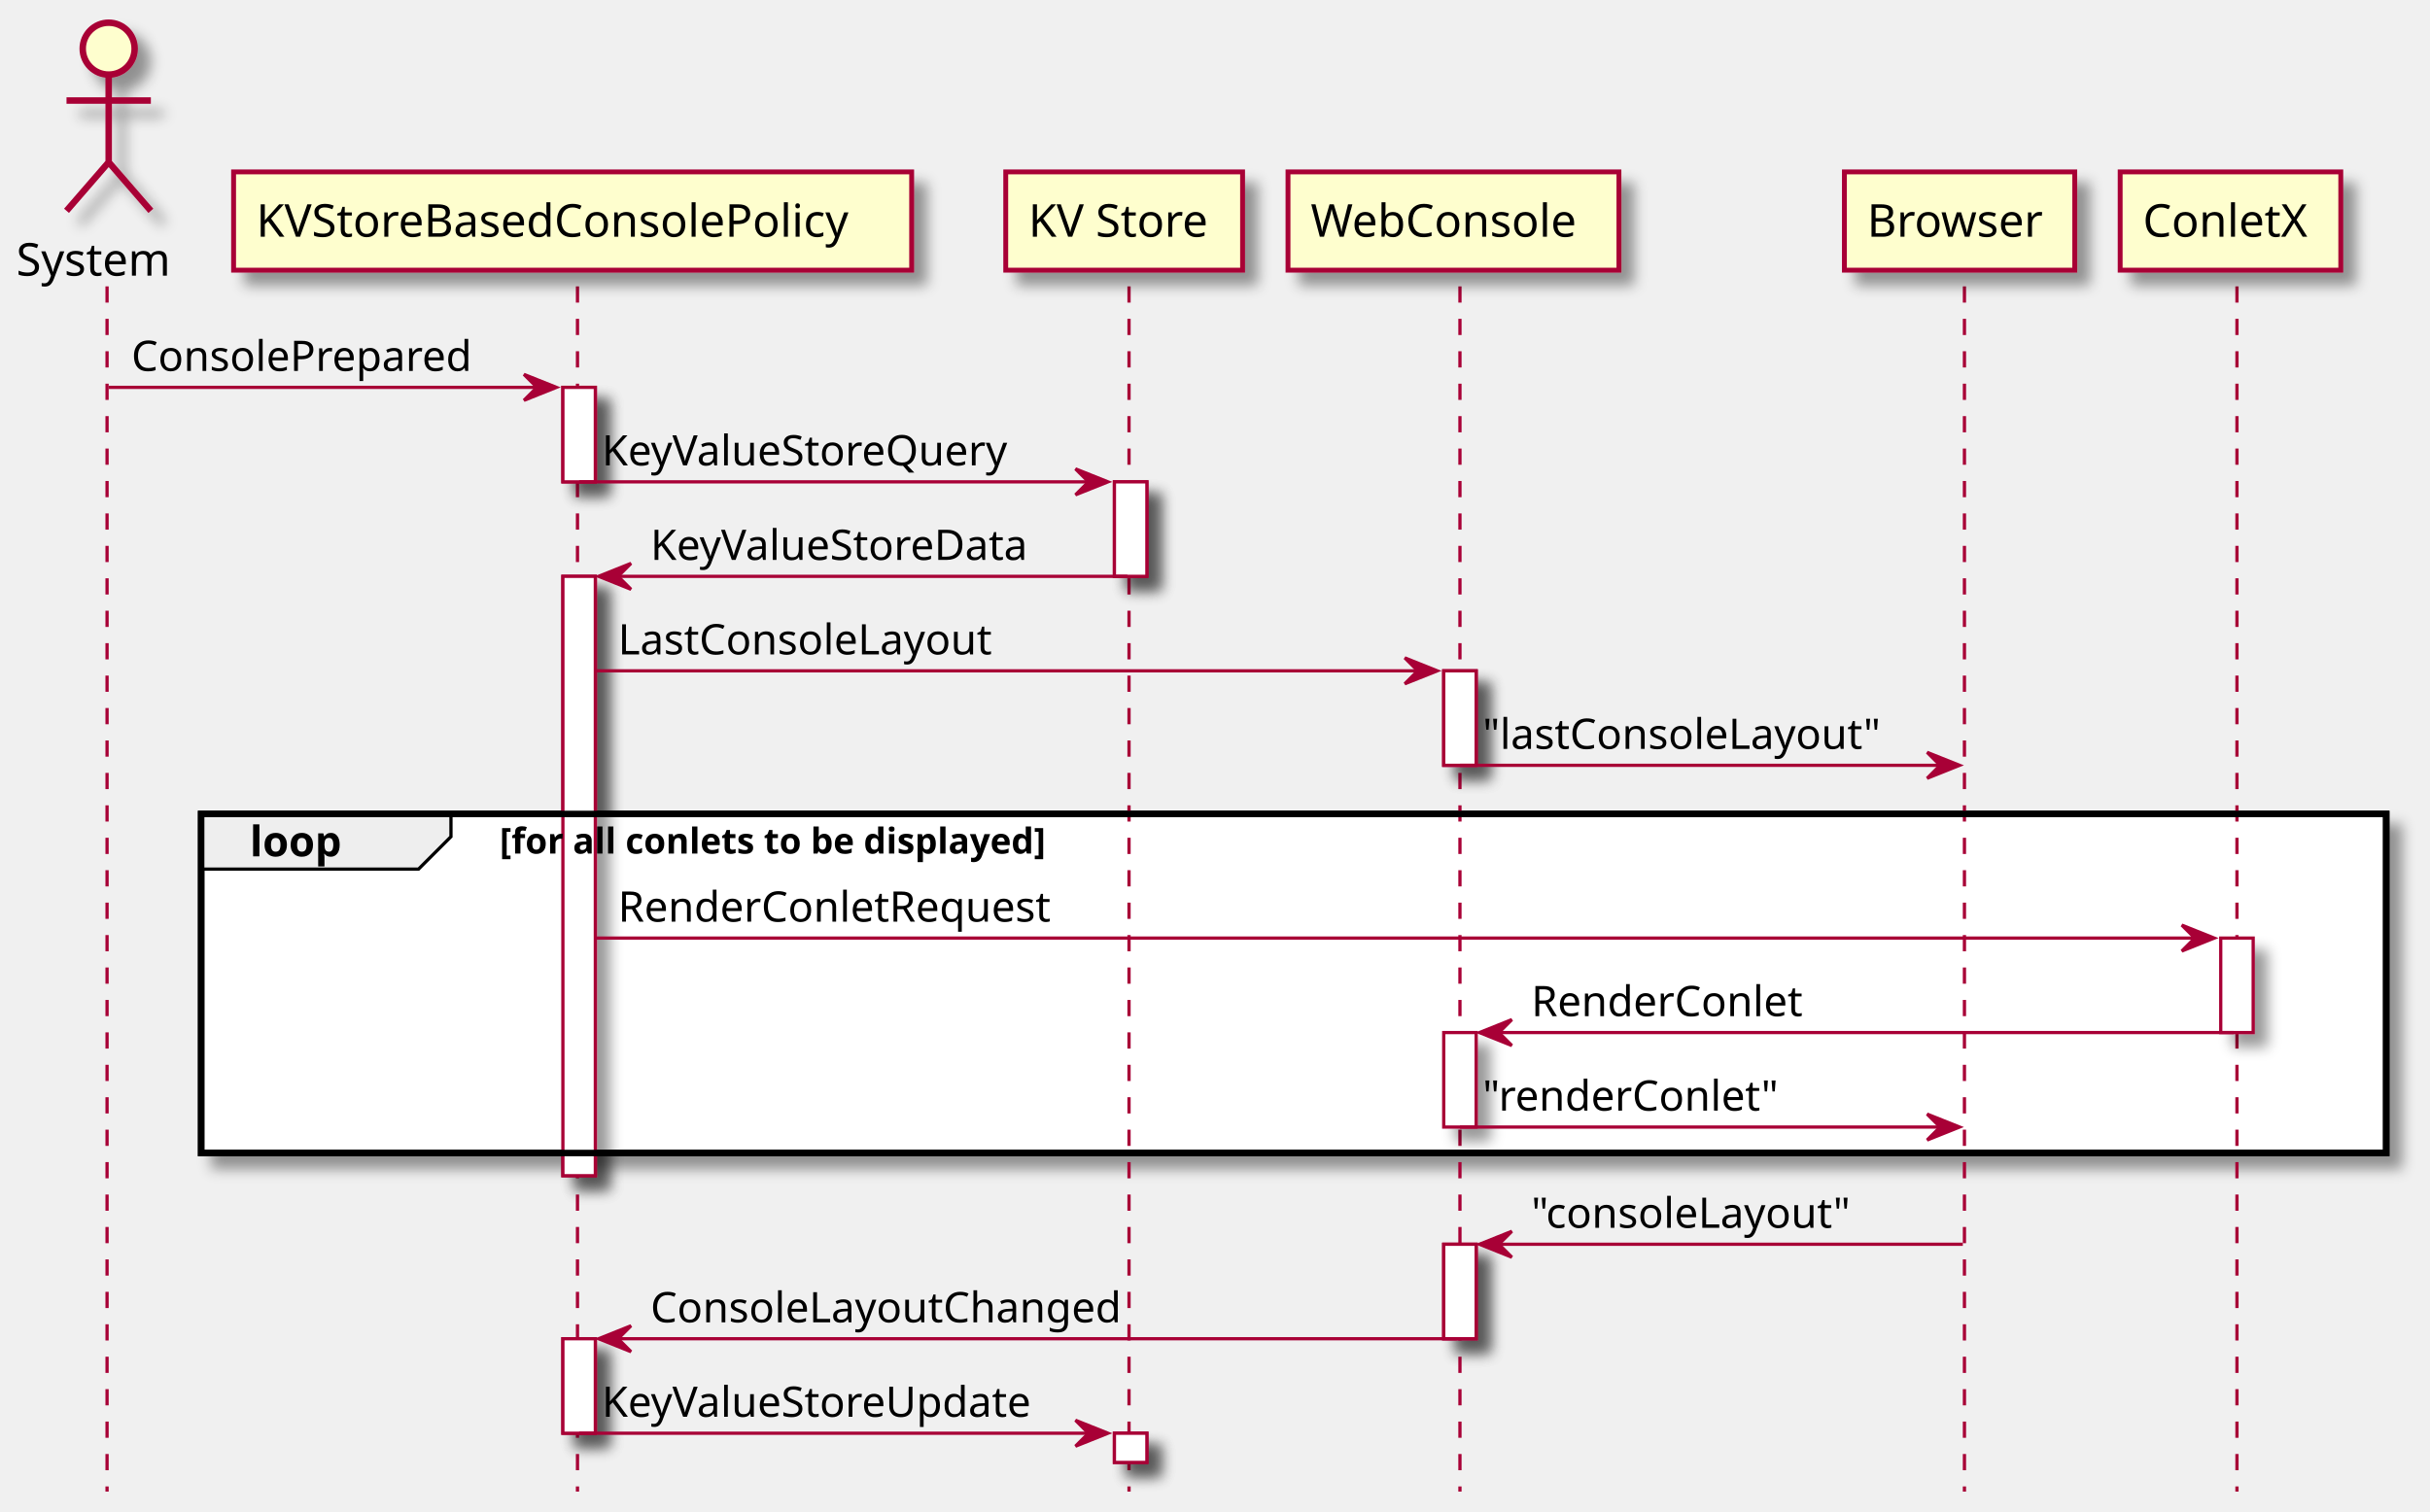
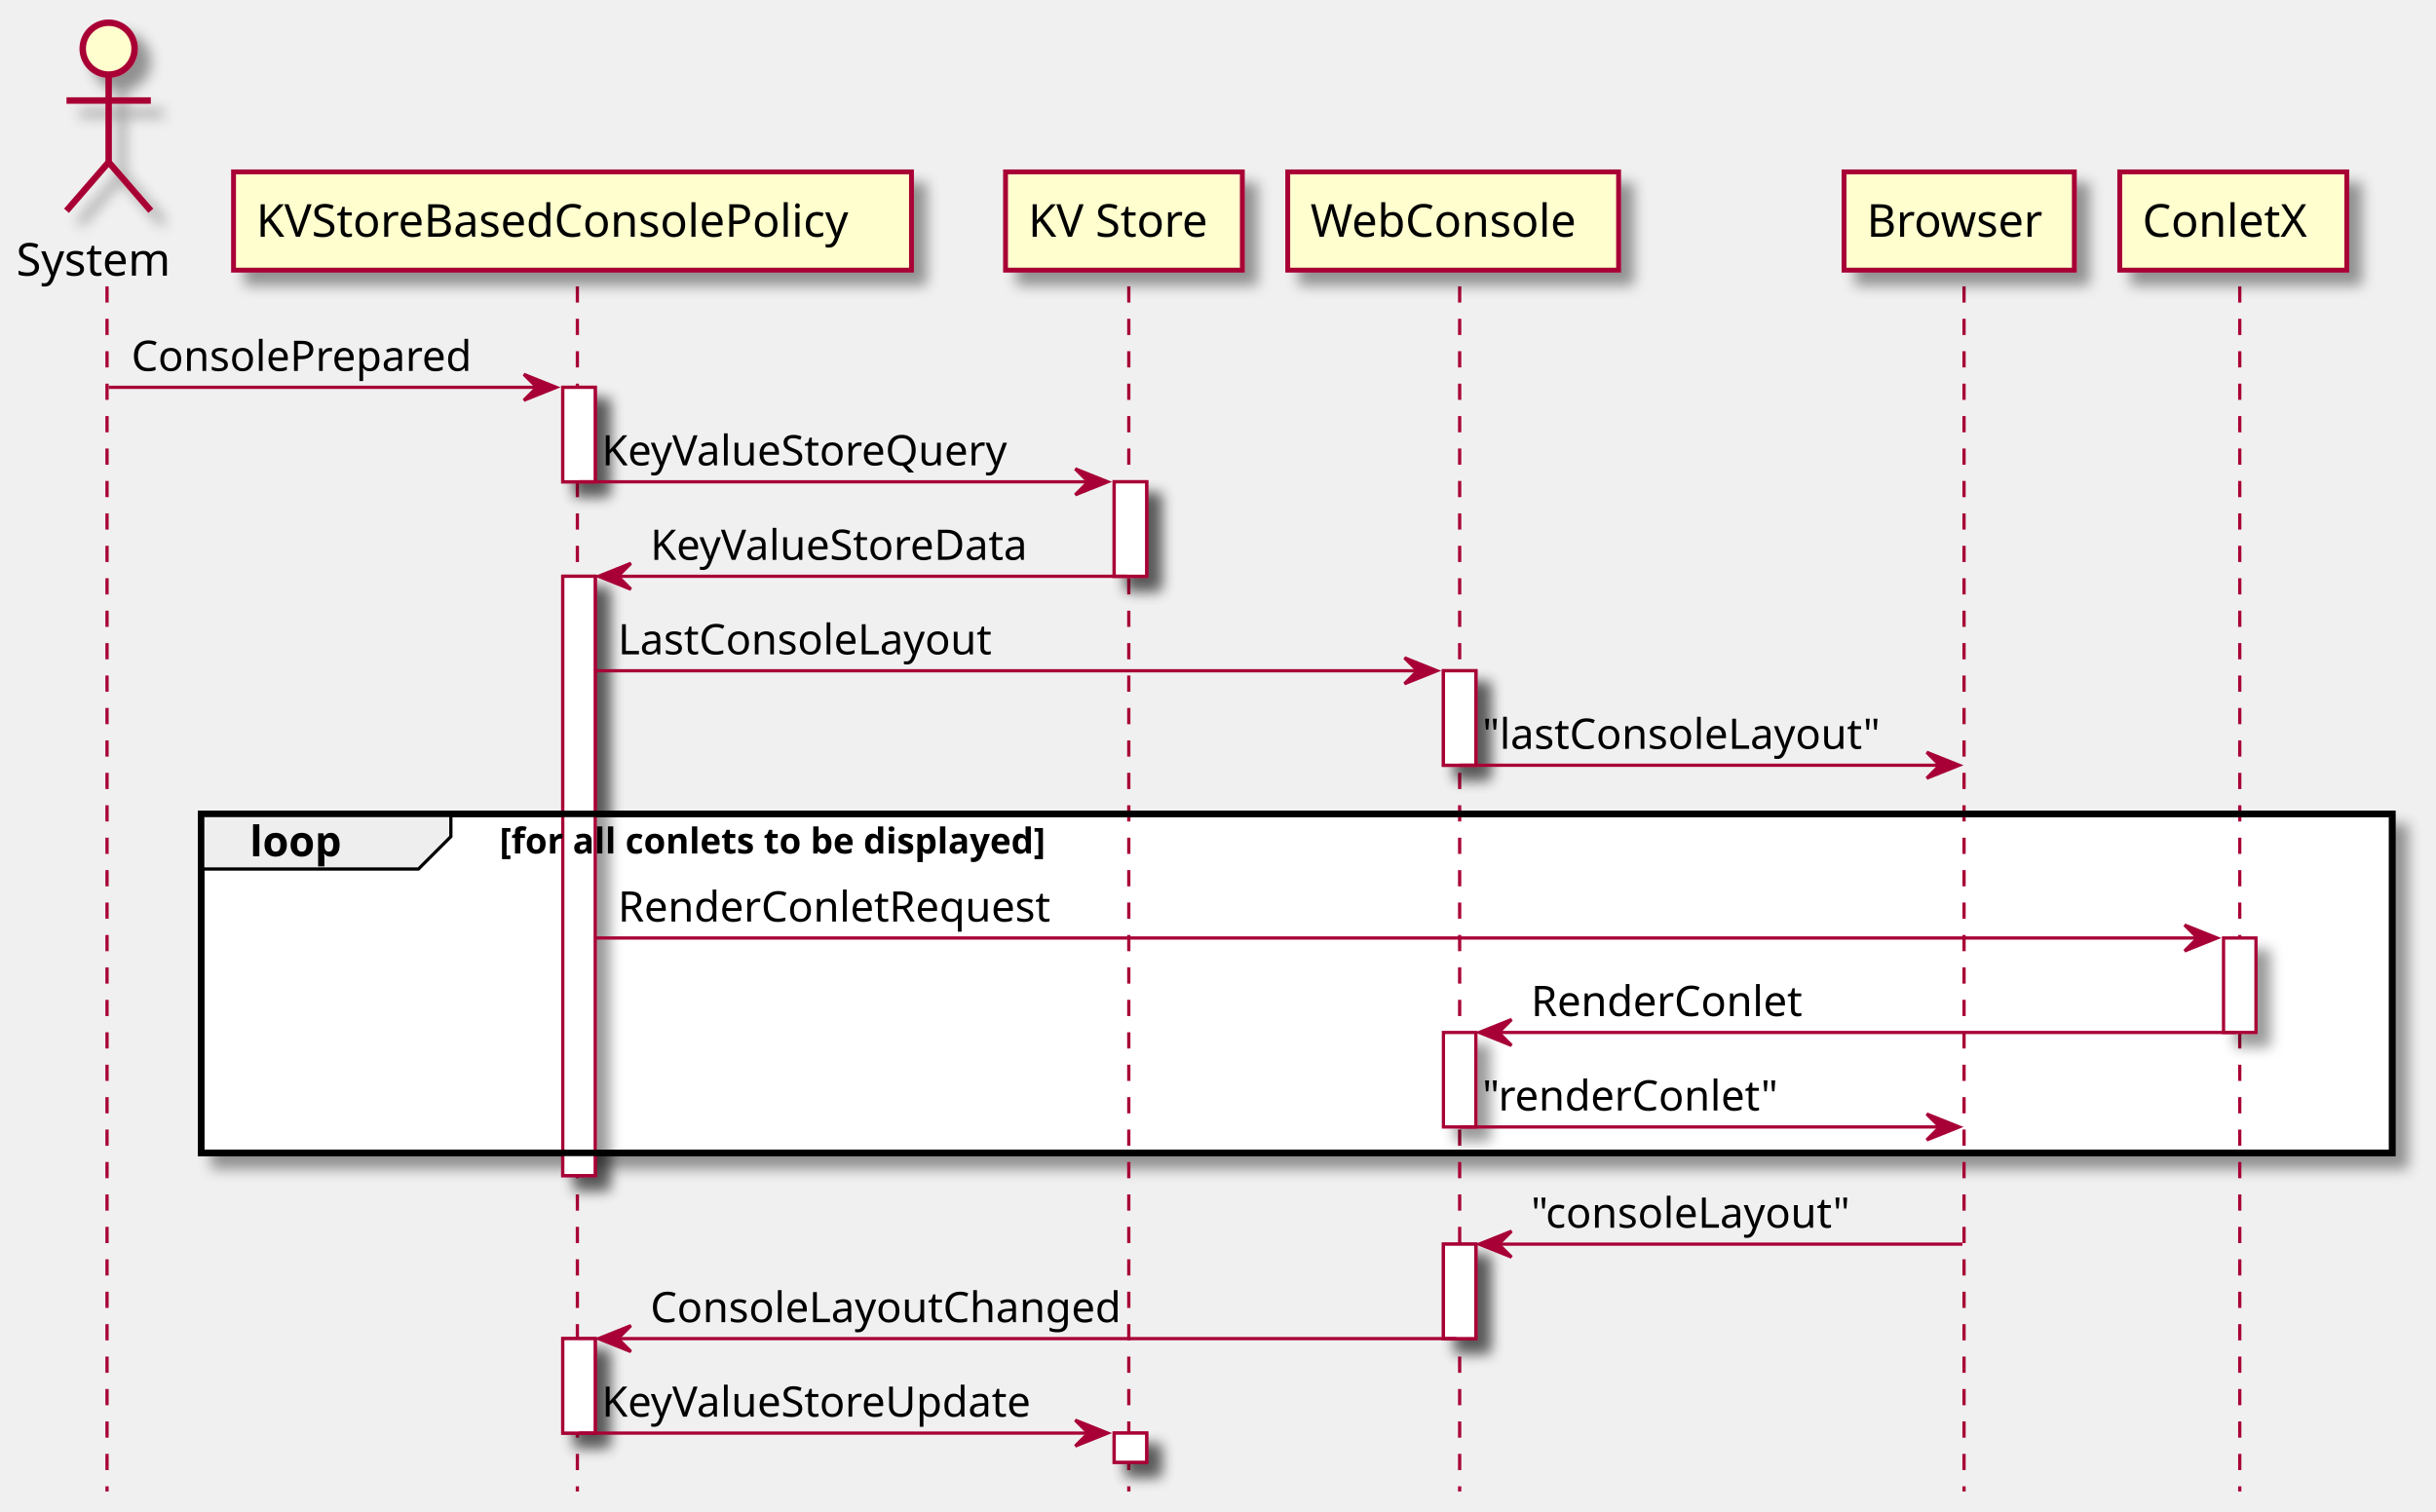
- <svg xmlns="http://www.w3.org/2000/svg" contentScriptType="application/ecmascript" contentStyleType="text/css" height="466px" preserveAspectRatio="none" style="width:749px;height:466px;background:#FFFFFF;" version="1.1" viewBox="0 0 749 466" width="749px" zoomAndPan="magnify">
+ <svg xmlns="http://www.w3.org/2000/svg" contentScriptType="application/ecmascript" contentStyleType="text/css" height="466px" preserveAspectRatio="none" style="width:751px;height:466px;background:#FFFFFF;" version="1.1" viewBox="0 0 751 466" width="751px" zoomAndPan="magnify">
  <defs>
    <filter height="300%" id="f1cdrvw1q1cymn" width="300%" x="-1" y="-1">
      <feGaussianBlur result="blurOut" stdDeviation="2.0" />
      <feColorMatrix in="blurOut" result="blurOut2" type="matrix" values="0 0 0 0 0 0 0 0 0 0 0 0 0 0 0 0 0 0 .4 0" />
      <feOffset dx="4.0" dy="4.0" in="blurOut2" result="blurOut3" />
      <feBlend in="SourceGraphic" in2="blurOut3" mode="normal" />
    </filter>
  </defs>
  <g>
    <rect fill="#FFFFFF" filter="url(#f1cdrvw1q1cymn)" height="29.133" style="stroke:#A80036;stroke-width:1.0;" width="10" x="173.5" y="119.43" />
    <rect fill="#FFFFFF" filter="url(#f1cdrvw1q1cymn)" height="184.797" style="stroke:#A80036;stroke-width:1.0;" width="10" x="173.5" y="177.695" />
    <rect fill="#FFFFFF" filter="url(#f1cdrvw1q1cymn)" height="29.133" style="stroke:#A80036;stroke-width:1.0;" width="10" x="173.5" y="412.758" />
    <rect fill="#FFFFFF" filter="url(#f1cdrvw1q1cymn)" height="29.133" style="stroke:#A80036;stroke-width:1.0;" width="10" x="343.5" y="148.562" />
    <rect fill="#FFFFFF" filter="url(#f1cdrvw1q1cymn)" height="9" style="stroke:#A80036;stroke-width:1.0;" width="10" x="343.5" y="441.891" />
    <rect fill="#FFFFFF" filter="url(#f1cdrvw1q1cymn)" height="29.133" style="stroke:#A80036;stroke-width:1.0;" width="10" x="445" y="206.828" />
    <rect fill="#FFFFFF" filter="url(#f1cdrvw1q1cymn)" height="29.133" style="stroke:#A80036;stroke-width:1.0;" width="10" x="445" y="318.359" />
    <rect fill="#FFFFFF" filter="url(#f1cdrvw1q1cymn)" height="29.133" style="stroke:#A80036;stroke-width:1.0;" width="10" x="445" y="383.625" />
-     <rect fill="#FFFFFF" filter="url(#f1cdrvw1q1cymn)" height="29.133" style="stroke:#A80036;stroke-width:1.0;" width="10" x="684.5" y="289.227" />
-     <rect fill="#FFFFFF" filter="url(#f1cdrvw1q1cymn)" height="104.531" style="stroke:#000000;stroke-width:2.0;" width="673.5" x="62" y="250.961" />
+     <rect fill="#FFFFFF" filter="url(#f1cdrvw1q1cymn)" height="29.133" style="stroke:#A80036;stroke-width:1.0;" width="10" x="685.5" y="289.227" />
+     <rect fill="#FFFFFF" filter="url(#f1cdrvw1q1cymn)" height="104.531" style="stroke:#000000;stroke-width:2.0;" width="675.5" x="62" y="250.961" />
    <line style="stroke:#A80036;stroke-width:1.0;stroke-dasharray:5.0,5.0;" x1="33" x2="33" y1="88.297" y2="459.891" />
    <line style="stroke:#A80036;stroke-width:1.0;stroke-dasharray:5.0,5.0;" x1="178" x2="178" y1="88.297" y2="459.891" />
    <line style="stroke:#A80036;stroke-width:1.0;stroke-dasharray:5.0,5.0;" x1="348" x2="348" y1="88.297" y2="459.891" />
    <line style="stroke:#A80036;stroke-width:1.0;stroke-dasharray:5.0,5.0;" x1="450" x2="450" y1="88.297" y2="459.891" />
    <line style="stroke:#A80036;stroke-width:1.0;stroke-dasharray:5.0,5.0;" x1="605.5" x2="605.5" y1="88.297" y2="459.891" />
-     <line style="stroke:#A80036;stroke-width:1.0;stroke-dasharray:5.0,5.0;" x1="689.5" x2="689.5" y1="88.297" y2="459.891" />
+     <line style="stroke:#A80036;stroke-width:1.0;stroke-dasharray:5.0,5.0;" x1="690.5" x2="690.5" y1="88.297" y2="459.891" />
    <text fill="#000000" font-family="sans-serif" font-size="14" lengthAdjust="spacing" textLength="51" x="5" y="84.995">System</text>
    <ellipse cx="33.5" cy="15" fill="#FEFECE" filter="url(#f1cdrvw1q1cymn)" rx="8" ry="8" style="stroke:#A80036;stroke-width:2.0;" />
    <path d="M33.5,23 L33.5,50 M20.5,31 L46.5,31 M33.5,50 L20.5,65 M33.5,50 L46.5,65 " fill="none" filter="url(#f1cdrvw1q1cymn)" style="stroke:#A80036;stroke-width:2.0;" />
    <rect fill="#FEFECE" filter="url(#f1cdrvw1q1cymn)" height="30.297" style="stroke:#A80036;stroke-width:1.5;" width="209" x="72" y="53" />
    <text fill="#000000" font-family="sans-serif" font-size="14" lengthAdjust="spacing" textLength="195" x="79" y="72.995">KVStoreBasedConsolePolicy</text>
    <rect fill="#FEFECE" filter="url(#f1cdrvw1q1cymn)" height="30.297" style="stroke:#A80036;stroke-width:1.5;" width="73" x="310" y="53" />
    <text fill="#000000" font-family="sans-serif" font-size="14" lengthAdjust="spacing" textLength="59" x="317" y="72.995">KV Store</text>
    <rect fill="#FEFECE" filter="url(#f1cdrvw1q1cymn)" height="30.297" style="stroke:#A80036;stroke-width:1.5;" width="102" x="397" y="53" />
    <text fill="#000000" font-family="sans-serif" font-size="14" lengthAdjust="spacing" textLength="88" x="404" y="72.995">WebConsole</text>
    <rect fill="#FEFECE" filter="url(#f1cdrvw1q1cymn)" height="30.297" style="stroke:#A80036;stroke-width:1.5;" width="71" x="568.5" y="53" />
    <text fill="#000000" font-family="sans-serif" font-size="14" lengthAdjust="spacing" textLength="57" x="575.5" y="72.995">Browser</text>
-     <rect fill="#FEFECE" filter="url(#f1cdrvw1q1cymn)" height="30.297" style="stroke:#A80036;stroke-width:1.5;" width="68" x="653.5" y="53" />
-     <text fill="#000000" font-family="sans-serif" font-size="14" lengthAdjust="spacing" textLength="54" x="660.5" y="72.995">ConletX</text>
+     <rect fill="#FEFECE" filter="url(#f1cdrvw1q1cymn)" height="30.297" style="stroke:#A80036;stroke-width:1.5;" width="70" x="653.5" y="53" />
+     <text fill="#000000" font-family="sans-serif" font-size="14" lengthAdjust="spacing" textLength="56" x="660.5" y="72.995">ConletX</text>
    <rect fill="#FFFFFF" filter="url(#f1cdrvw1q1cymn)" height="29.133" style="stroke:#A80036;stroke-width:1.0;" width="10" x="173.5" y="119.43" />
    <rect fill="#FFFFFF" filter="url(#f1cdrvw1q1cymn)" height="184.797" style="stroke:#A80036;stroke-width:1.0;" width="10" x="173.5" y="177.695" />
    <rect fill="#FFFFFF" filter="url(#f1cdrvw1q1cymn)" height="29.133" style="stroke:#A80036;stroke-width:1.0;" width="10" x="173.5" y="412.758" />
    <rect fill="#FFFFFF" filter="url(#f1cdrvw1q1cymn)" height="29.133" style="stroke:#A80036;stroke-width:1.0;" width="10" x="343.5" y="148.562" />
    <rect fill="#FFFFFF" filter="url(#f1cdrvw1q1cymn)" height="9" style="stroke:#A80036;stroke-width:1.0;" width="10" x="343.5" y="441.891" />
    <rect fill="#FFFFFF" filter="url(#f1cdrvw1q1cymn)" height="29.133" style="stroke:#A80036;stroke-width:1.0;" width="10" x="445" y="206.828" />
    <rect fill="#FFFFFF" filter="url(#f1cdrvw1q1cymn)" height="29.133" style="stroke:#A80036;stroke-width:1.0;" width="10" x="445" y="318.359" />
    <rect fill="#FFFFFF" filter="url(#f1cdrvw1q1cymn)" height="29.133" style="stroke:#A80036;stroke-width:1.0;" width="10" x="445" y="383.625" />
-     <rect fill="#FFFFFF" filter="url(#f1cdrvw1q1cymn)" height="29.133" style="stroke:#A80036;stroke-width:1.0;" width="10" x="684.5" y="289.227" />
+     <rect fill="#FFFFFF" filter="url(#f1cdrvw1q1cymn)" height="29.133" style="stroke:#A80036;stroke-width:1.0;" width="10" x="685.5" y="289.227" />
    <polygon fill="#A80036" points="161.5,115.43,171.5,119.43,161.5,123.43,165.5,119.43" style="stroke:#A80036;stroke-width:1.0;" />
    <line style="stroke:#A80036;stroke-width:1.0;" x1="33.5" x2="167.5" y1="119.43" y2="119.43" />
    <text fill="#000000" font-family="sans-serif" font-size="13" lengthAdjust="spacing" textLength="109" x="40.5" y="114.364">ConsolePrepared</text>
    <polygon fill="#A80036" points="331.5,144.562,341.5,148.562,331.5,152.562,335.5,148.562" style="stroke:#A80036;stroke-width:1.0;" />
    <line style="stroke:#A80036;stroke-width:1.0;" x1="178.5" x2="337.5" y1="148.562" y2="148.562" />
    <text fill="#000000" font-family="sans-serif" font-size="13" lengthAdjust="spacing" textLength="132" x="185.5" y="143.497">KeyValueStoreQuery</text>
    <polygon fill="#A80036" points="194.5,173.695,184.5,177.695,194.5,181.695,190.5,177.695" style="stroke:#A80036;stroke-width:1.0;" />
    <line style="stroke:#A80036;stroke-width:1.0;" x1="188.5" x2="347.5" y1="177.695" y2="177.695" />
    <text fill="#000000" font-family="sans-serif" font-size="13" lengthAdjust="spacing" textLength="125" x="200.5" y="172.629">KeyValueStoreData</text>
    <polygon fill="#A80036" points="433,202.828,443,206.828,433,210.828,437,206.828" style="stroke:#A80036;stroke-width:1.0;" />
    <line style="stroke:#A80036;stroke-width:1.0;" x1="183.5" x2="439" y1="206.828" y2="206.828" />
    <text fill="#000000" font-family="sans-serif" font-size="13" lengthAdjust="spacing" textLength="121" x="190.5" y="201.762">LastConsoleLayout</text>
    <polygon fill="#A80036" points="594,231.961,604,235.961,594,239.961,598,235.961" style="stroke:#A80036;stroke-width:1.0;" />
    <line style="stroke:#A80036;stroke-width:1.0;" x1="450" x2="600" y1="235.961" y2="235.961" />
    <text fill="#000000" font-family="sans-serif" font-size="13" lengthAdjust="spacing" textLength="127" x="457" y="230.895">"lastConsoleLayout"</text>
    <path d="M62,250.961 L139,250.961 L139,257.961 L129,267.961 L62,267.961 L62,250.961 " fill="#EEEEEE" style="stroke:#000000;stroke-width:1.0;" />
-     <rect fill="none" height="104.531" style="stroke:#000000;stroke-width:2.0;" width="673.5" x="62" y="250.961" />
+     <rect fill="none" height="104.531" style="stroke:#000000;stroke-width:2.0;" width="675.5" x="62" y="250.961" />
    <text fill="#000000" font-family="sans-serif" font-size="13" font-weight="bold" lengthAdjust="spacing" textLength="32" x="77" y="264.028">loop</text>
    <text fill="#000000" font-family="sans-serif" font-size="11" font-weight="bold" lengthAdjust="spacing" textLength="202" x="154" y="263.171">[for all conlets to be displayed]</text>
-     <polygon fill="#A80036" points="672.5,285.227,682.5,289.227,672.5,293.227,676.5,289.227" style="stroke:#A80036;stroke-width:1.0;" />
-     <line style="stroke:#A80036;stroke-width:1.0;" x1="183.5" x2="678.5" y1="289.227" y2="289.227" />
+     <polygon fill="#A80036" points="673.5,285.227,683.5,289.227,673.5,293.227,677.5,289.227" style="stroke:#A80036;stroke-width:1.0;" />
+     <line style="stroke:#A80036;stroke-width:1.0;" x1="183.5" x2="679.5" y1="289.227" y2="289.227" />
    <text fill="#000000" font-family="sans-serif" font-size="13" lengthAdjust="spacing" textLength="138" x="190.5" y="284.161">RenderConletRequest</text>
    <polygon fill="#A80036" points="466,314.359,456,318.359,466,322.359,462,318.359" style="stroke:#A80036;stroke-width:1.0;" />
-     <line style="stroke:#A80036;stroke-width:1.0;" x1="460" x2="688.5" y1="318.359" y2="318.359" />
+     <line style="stroke:#A80036;stroke-width:1.0;" x1="460" x2="689.5" y1="318.359" y2="318.359" />
    <text fill="#000000" font-family="sans-serif" font-size="13" lengthAdjust="spacing" textLength="86" x="472" y="313.293">RenderConlet</text>
    <polygon fill="#A80036" points="594,343.492,604,347.492,594,351.492,598,347.492" style="stroke:#A80036;stroke-width:1.0;" />
    <line style="stroke:#A80036;stroke-width:1.0;" x1="450" x2="600" y1="347.492" y2="347.492" />
    <text fill="#000000" font-family="sans-serif" font-size="13" lengthAdjust="spacing" textLength="93" x="457" y="342.426">"renderConlet"</text>
    <polygon fill="#A80036" points="466,379.625,456,383.625,466,387.625,462,383.625" style="stroke:#A80036;stroke-width:1.0;" />
    <line style="stroke:#A80036;stroke-width:1.0;" x1="460" x2="605" y1="383.625" y2="383.625" />
    <text fill="#000000" font-family="sans-serif" font-size="13" lengthAdjust="spacing" textLength="102" x="472" y="378.559">"consoleLayout"</text>
    <polygon fill="#A80036" points="194.5,408.758,184.5,412.758,194.5,416.758,190.5,412.758" style="stroke:#A80036;stroke-width:1.0;" />
    <line style="stroke:#A80036;stroke-width:1.0;" x1="188.5" x2="449" y1="412.758" y2="412.758" />
    <text fill="#000000" font-family="sans-serif" font-size="13" lengthAdjust="spacing" textLength="151" x="200.5" y="407.692">ConsoleLayoutChanged</text>
    <polygon fill="#A80036" points="331.5,437.891,341.5,441.891,331.5,445.891,335.5,441.891" style="stroke:#A80036;stroke-width:1.0;" />
    <line style="stroke:#A80036;stroke-width:1.0;" x1="178.5" x2="337.5" y1="441.891" y2="441.891" />
    <text fill="#000000" font-family="sans-serif" font-size="13" lengthAdjust="spacing" textLength="141" x="185.5" y="436.825">KeyValueStoreUpdate</text>
  </g>
</svg>
